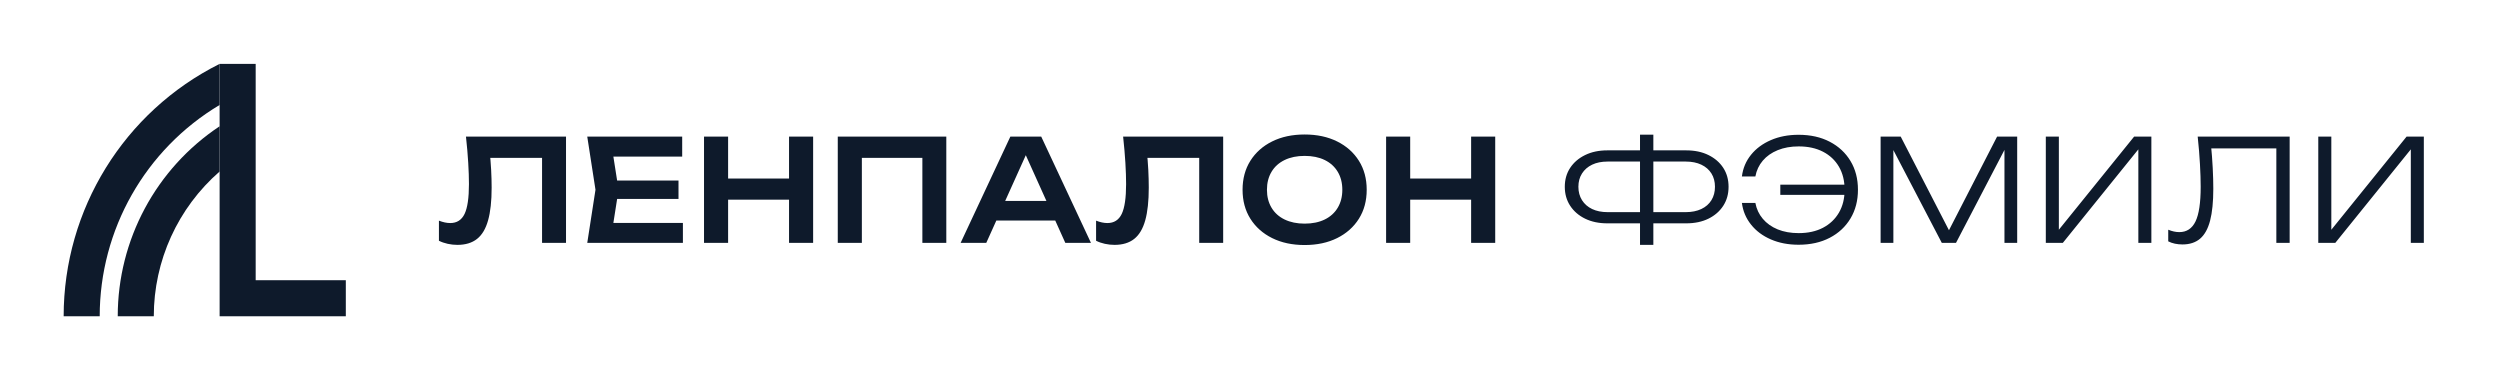
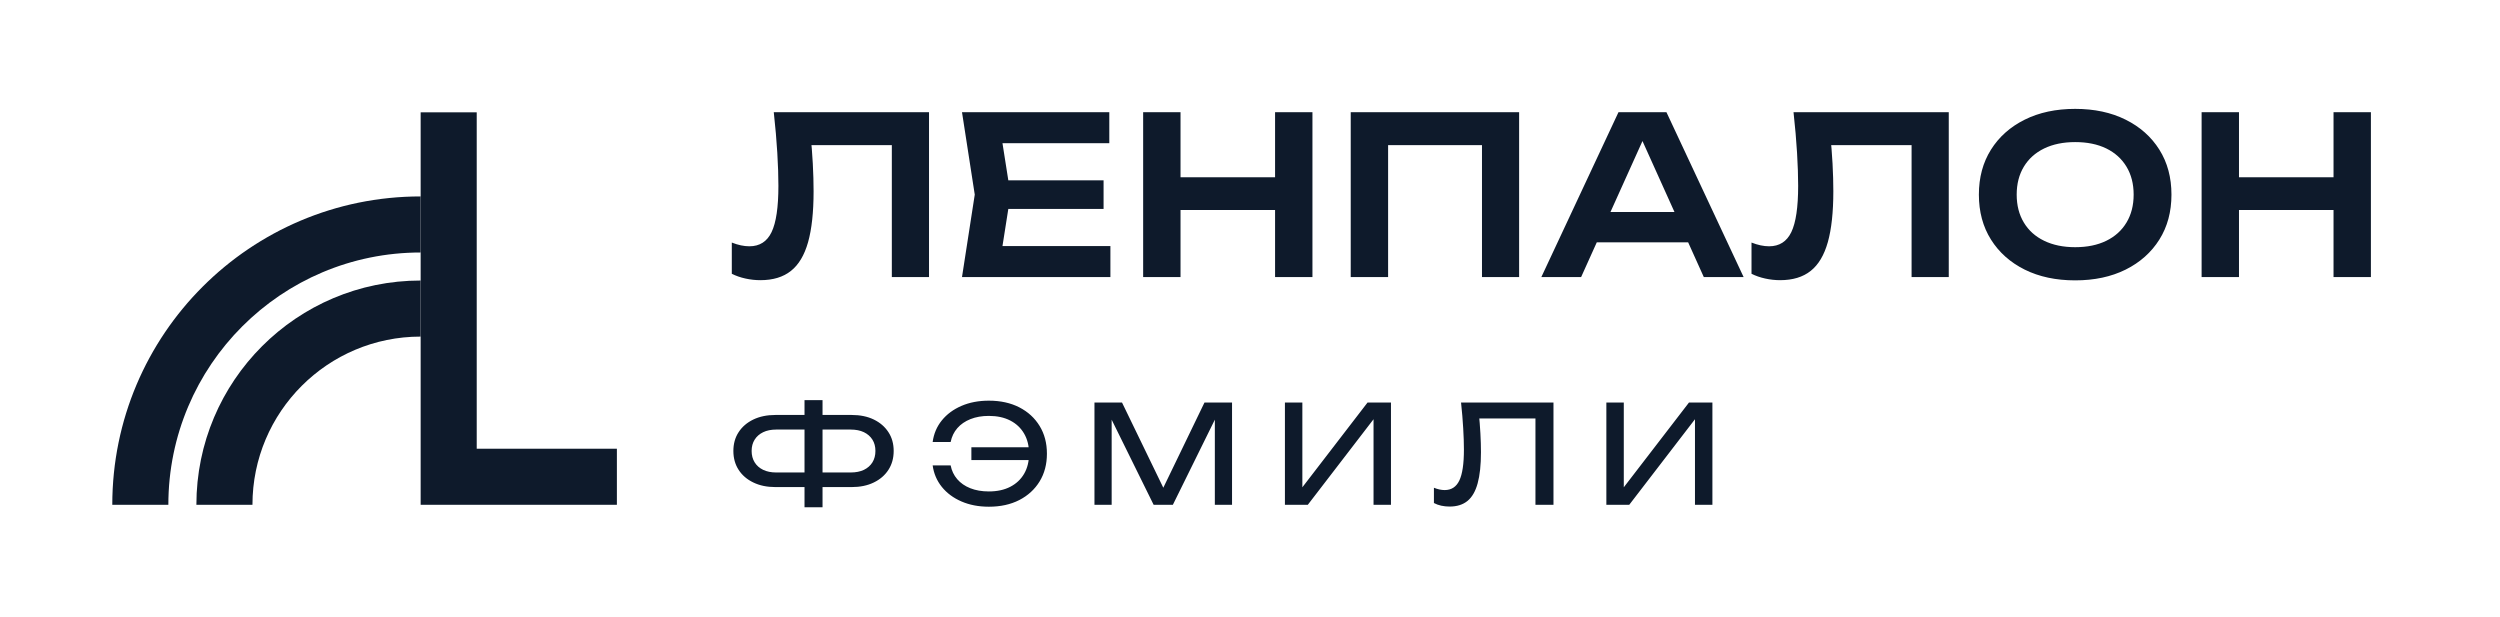
- <svg xmlns="http://www.w3.org/2000/svg" viewBox="0 0 948.56 144" width="948.56" height="144">
-   <g transform="translate(83.33 120) scale(1.14)">
-     <path d="M-51.91 0A93.91 93.91 0 0 1 0 -84L0 -70.33A81.91 81.91 0 0 0 -39.91 0Z" fill="#0E1A2B" />
-     <path d="M-33.91 0A75.91 75.91 0 0 1 0 -63.24L0 -48.18A63.91 63.91 0 0 0 -21.91 0Z" fill="#0E1A2B" />
-     <path d="M0 -84H12V-12H42V0H0Z" fill="#0E1A2B" />
+ <svg xmlns="http://www.w3.org/2000/svg" viewBox="0 0 636.75 157.14" width="636.75" height="157.14">
+   <g transform="translate(107.14 128.57) scale(1.19)">
+     <path d="M-66 0A66 66 0 0 1 0 -66L0 -54A54 54 0 0 0 -54 0Z" fill="#0E1A2B" />
+     <path d="M-48 0A48 48 0 0 1 0 -48L0 -36A36 36 0 0 0 -36 0Z" fill="#0E1A2B" />
+     <path d="M0 -84H12V-12H42.0V0H0Z" fill="#0E1A2B" />
  </g>
-   <path d="M176.8 51.84H214.76V92.16H205.67V55.76L209.76 59.9H181.86L185.73 56.89Q186.16 60.82 186.35 64.42Q186.54 68.02 186.54 71.19Q186.54 78.83 185.19 83.61Q183.85 88.4 181 90.65Q178.15 92.91 173.53 92.91Q171.7 92.91 169.87 92.51Q168.04 92.11 166.54 91.35V83.72Q168.85 84.63 170.84 84.63Q174.6 84.63 176.27 81.17Q177.93 77.7 177.93 69.85Q177.93 66.3 177.66 61.79Q177.4 57.27 176.8 51.84ZM257.44 68.51V75.49H228.58V68.51ZM234.7 72 232.02 89.1 228.04 84.58H259.11V92.16H222.82L225.94 72L222.82 51.84H258.84V59.42H228.04L232.02 54.9ZM267.12 51.84H276.26V92.16H267.12ZM299.38 51.84H308.52V92.16H299.38ZM272.12 67.75H303.41V75.76H272.12ZM359.05 51.84V92.16H349.97V55.76L354.11 59.9H322.87L327.01 55.76V92.16H317.87V51.84ZM375.02 83.67V76.25H402.97V83.67ZM395.07 51.84 413.94 92.16H404.21L387.71 55.55H390.72L374.21 92.16H364.48L383.35 51.84ZM426.14 51.84H464.1V92.16H455.01V55.76L459.1 59.9H431.2L435.07 56.89Q435.5 60.82 435.69 64.42Q435.87 68.02 435.87 71.19Q435.87 78.83 434.53 83.61Q433.19 88.4 430.34 90.65Q427.49 92.91 422.86 92.91Q421.04 92.91 419.21 92.51Q417.38 92.11 415.88 91.35V83.72Q418.19 84.63 420.18 84.63Q423.94 84.63 425.61 81.17Q427.27 77.7 427.27 69.85Q427.27 66.3 427 61.79Q426.73 57.27 426.14 51.84ZM495.01 92.97Q487.97 92.97 482.67 90.33Q477.38 87.7 474.42 82.99Q471.46 78.29 471.46 72Q471.46 65.71 474.42 61.01Q477.38 56.3 482.67 53.67Q487.97 51.03 495.01 51.03Q502.05 51.03 507.35 53.67Q512.64 56.3 515.6 61.01Q518.56 65.71 518.56 72Q518.56 78.29 515.6 82.99Q512.64 87.7 507.35 90.33Q502.05 92.97 495.01 92.97ZM495.01 84.85Q499.42 84.85 502.62 83.29Q505.82 81.73 507.56 78.83Q509.31 75.92 509.31 72Q509.31 68.08 507.56 65.17Q505.82 62.27 502.62 60.71Q499.42 59.15 495.01 59.15Q490.66 59.15 487.43 60.71Q484.2 62.27 482.46 65.17Q480.71 68.08 480.71 72Q480.71 75.92 482.46 78.83Q484.2 81.73 487.43 83.29Q490.66 84.85 495.01 84.85ZM525.92 51.84H535.06V92.16H525.92ZM558.18 51.84H567.32V92.16H558.18ZM530.92 67.75H562.21V75.76H530.92Z" fill="#0E1A2B" />
-   <path d="M625.11 84.74V80.49H639.63Q643.02 80.49 645.52 79.31Q648.02 78.13 649.36 75.95Q650.7 73.77 650.7 70.87Q650.7 67.97 649.36 65.82Q648.02 63.67 645.52 62.48Q643.02 61.3 639.63 61.3H625.17V57.05H639.79Q644.63 57.05 648.23 58.83Q651.83 60.6 653.85 63.69Q655.86 66.79 655.86 70.87Q655.86 74.96 653.85 78.07Q651.83 81.19 648.23 82.97Q644.63 84.74 639.79 84.74ZM609.85 84.74Q605.06 84.74 601.43 82.97Q597.8 81.19 595.76 78.07Q593.72 74.96 593.72 70.87Q593.72 66.79 595.76 63.69Q597.8 60.6 601.43 58.83Q605.06 57.05 609.85 57.05H624.41V61.3H609.95Q606.57 61.3 604.09 62.48Q601.62 63.67 600.25 65.82Q598.88 67.97 598.88 70.87Q598.88 73.77 600.25 75.95Q601.62 78.13 604.09 79.31Q606.57 80.49 609.95 80.49H624.47V84.74ZM622.26 92.91V51.09H627.32V92.91ZM682.42 92.86Q676.56 92.86 671.91 90.84Q667.26 88.83 664.39 85.22Q661.51 81.62 660.92 77H666.03Q666.67 80.44 668.85 83.02Q671.02 85.6 674.49 87.03Q677.96 88.45 682.48 88.45Q687.8 88.45 691.7 86.41Q695.59 84.36 697.74 80.68Q699.89 77 699.89 72Q699.89 66.95 697.74 63.26Q695.59 59.58 691.7 57.57Q687.8 55.55 682.48 55.55Q678.01 55.55 674.52 56.97Q671.02 58.4 668.85 60.95Q666.67 63.51 666.03 66.95H660.92Q661.51 62.27 664.39 58.72Q667.26 55.17 671.91 53.16Q676.56 51.14 682.42 51.14Q689.2 51.14 694.25 53.78Q699.3 56.41 702.12 61.09Q704.95 65.76 704.95 72Q704.95 78.18 702.12 82.89Q699.3 87.59 694.25 90.22Q689.2 92.86 682.42 92.86ZM702.21 73.94H675.49V70.06H702.21ZM765.37 51.84V92.16H760.54V53.02L762.52 53.08L742.15 92.16H736.77L716.4 53.13L718.39 53.08V92.16H713.55V51.84H721.18L741.07 90.44H737.9L757.74 51.84ZM776.23 92.16V51.84H781.18V90.12L778.97 89.9L809.73 51.84H816.28V92.16H811.34V53.72L813.54 53.94L782.68 92.16ZM833.86 51.84H868.75V92.16H863.7V54.04L866.01 56.3H836.77L838.86 54.58Q839.35 59.47 839.56 63.72Q839.78 67.97 839.78 71.62Q839.78 79.04 838.57 83.69Q837.36 88.34 834.78 90.55Q832.2 92.75 828.06 92.75Q826.61 92.75 825.21 92.46Q823.81 92.16 822.68 91.57V87.16Q824.89 88.07 826.88 88.07Q831.07 88.07 833.03 84.02Q834.99 79.96 834.99 70.87Q834.99 67.16 834.72 62.3Q834.46 57.43 833.86 51.84ZM879.61 92.16V51.84H884.56V90.12L882.36 89.9L913.11 51.84H919.66V92.16H914.72V53.72L916.92 53.94L886.06 92.16Z" fill="#0E1A2B" />
+   <path d="M197.08 28.57H236.62V70.57H227.15V32.66L231.41 36.97H202.35L206.38 33.84Q206.83 37.92 207.02 41.68Q207.22 45.43 207.22 48.73Q207.22 56.68 205.82 61.67Q204.42 66.65 201.45 69Q198.48 71.36 193.67 71.36Q191.76 71.36 189.86 70.94Q187.95 70.52 186.39 69.73V61.78Q188.79 62.73 190.87 62.73Q194.79 62.73 196.52 59.12Q198.26 55.51 198.26 47.33Q198.26 43.64 197.98 38.93Q197.7 34.23 197.08 28.57ZM281.08 45.93V53.21H251.01V45.93ZM257.39 49.57 254.59 67.38 250.45 62.68H282.82V70.57H245.02L248.27 49.57L245.02 28.57H282.54V36.47H250.45L254.59 31.76ZM291.16 28.57H300.68V70.57H291.16ZM324.76 28.57H334.28V70.57H324.76ZM296.37 45.15H328.96V53.49H296.37ZM386.92 28.57V70.57H377.46V32.66L381.77 36.97H349.23L353.55 32.66V70.57H344.03V28.57ZM403.55 61.72V54H432.67V61.72ZM424.44 28.57 444.1 70.57H433.96L416.77 32.44H419.91L402.71 70.57H392.58L412.23 28.57ZM456.81 28.57H496.35V70.57H486.88V32.66L491.14 36.97H462.07L466.11 33.84Q466.55 37.92 466.75 41.68Q466.95 45.43 466.95 48.73Q466.95 56.68 465.55 61.67Q464.15 66.65 461.18 69Q458.21 71.36 453.39 71.36Q451.49 71.36 449.59 70.94Q447.68 70.52 446.11 69.73V61.78Q448.52 62.73 450.59 62.73Q454.51 62.73 456.25 59.12Q457.99 55.51 457.99 47.33Q457.99 43.64 457.71 38.93Q457.43 34.23 456.81 28.57ZM528.55 71.41Q521.21 71.41 515.69 68.67Q510.18 65.92 507.1 61.02Q504.02 56.12 504.02 49.57Q504.02 43.02 507.1 38.12Q510.18 33.22 515.69 30.48Q521.21 27.73 528.55 27.73Q535.88 27.73 541.4 30.48Q546.91 33.22 549.99 38.12Q553.07 43.02 553.07 49.57Q553.07 56.12 549.99 61.02Q546.91 65.92 541.4 68.67Q535.88 71.41 528.55 71.41ZM528.55 62.96Q533.14 62.96 536.47 61.33Q539.8 59.71 541.62 56.68Q543.44 53.66 543.44 49.57Q543.44 45.48 541.62 42.46Q539.8 39.44 536.47 37.81Q533.14 36.19 528.55 36.19Q524.01 36.19 520.65 37.81Q517.29 39.44 515.47 42.46Q513.65 45.48 513.65 49.57Q513.65 53.66 515.47 56.68Q517.29 59.71 520.65 61.33Q524.01 62.96 528.55 62.96ZM560.75 28.57H570.27V70.57H560.75ZM594.35 28.57H603.87V70.57H594.35ZM565.95 45.15H598.55V53.49H565.95Z" fill="#0E1A2B" />
+   <path d="M207.59 124.06V120.34H216.68Q218.63 120.34 220.04 119.67Q221.44 118.99 222.21 117.76Q222.97 116.52 222.97 114.86Q222.97 113.19 222.21 111.98Q221.44 110.76 220.04 110.08Q218.63 109.41 216.68 109.41H207.62V105.69H216.89Q220.16 105.69 222.55 106.85Q224.95 108.02 226.28 110.07Q227.62 112.11 227.62 114.86Q227.62 117.6 226.28 119.67Q224.95 121.73 222.55 122.89Q220.16 124.06 216.89 124.06ZM197.52 124.06Q194.29 124.06 191.88 122.89Q189.46 121.73 188.13 119.67Q186.79 117.6 186.79 114.86Q186.79 112.11 188.13 110.07Q189.46 108.02 191.88 106.85Q194.29 105.69 197.52 105.69H206.75V109.41H197.69Q195.78 109.41 194.38 110.08Q192.97 110.76 192.21 111.98Q191.44 113.19 191.44 114.86Q191.44 116.52 192.21 117.76Q192.97 118.99 194.38 119.67Q195.78 120.34 197.69 120.34H206.79V124.06ZM204.91 129.2V101.91H209.5V129.2ZM251.86 129.06Q247.97 129.06 244.88 127.72Q241.79 126.38 239.88 124.01Q237.97 121.63 237.55 118.54H242.13Q242.52 120.55 243.8 122.04Q245.09 123.54 247.13 124.35Q249.18 125.17 251.86 125.17Q255.02 125.17 257.31 123.99Q259.6 122.81 260.85 120.66Q262.1 118.5 262.1 115.55Q262.1 112.6 260.85 110.45Q259.6 108.29 257.31 107.11Q255.02 105.93 251.86 105.93Q249.22 105.93 247.17 106.75Q245.12 107.57 243.84 109.04Q242.55 110.52 242.13 112.57H237.55Q237.97 109.44 239.88 107.08Q241.79 104.72 244.88 103.38Q247.97 102.05 251.86 102.05Q256.3 102.05 259.62 103.75Q262.93 105.45 264.79 108.49Q266.65 111.52 266.65 115.55Q266.65 119.58 264.79 122.62Q262.93 125.65 259.62 127.36Q256.3 129.06 251.86 129.06ZM264.18 117.18H247.41V113.92H264.18ZM313.8 102.53V128.57H309.42V103.92L310.85 103.99L298.73 128.57H293.83L281.72 104.02L283.14 103.95V128.57H278.76V102.53H285.78L297.44 126.59H295.15L306.78 102.53ZM327.27 128.57V102.53H331.71V126.42L330.15 126.14L348.31 102.53H354.28V128.57H349.84V104.48L351.4 104.75L333.1 128.57ZM372.13 102.53H395.67V128.57H391.08V104.51L393.17 106.59H374.7L376.64 105.03Q376.92 107.88 377.06 110.41Q377.2 112.95 377.2 115.17Q377.2 120.03 376.36 123.09Q375.53 126.14 373.78 127.58Q372.02 129.02 369.21 129.02Q368.13 129.02 367.09 128.8Q366.05 128.57 365.22 128.12V124.23Q366.67 124.82 367.96 124.82Q370.53 124.82 371.69 122.39Q372.86 119.96 372.86 114.51Q372.86 112.15 372.68 109.11Q372.51 106.07 372.13 102.53ZM409.14 128.57V102.53H413.58V126.42L412.02 126.14L430.18 102.53H436.15V128.57H431.71V104.48L433.27 104.75L414.97 128.57Z" fill="#0E1A2B" />
</svg>
